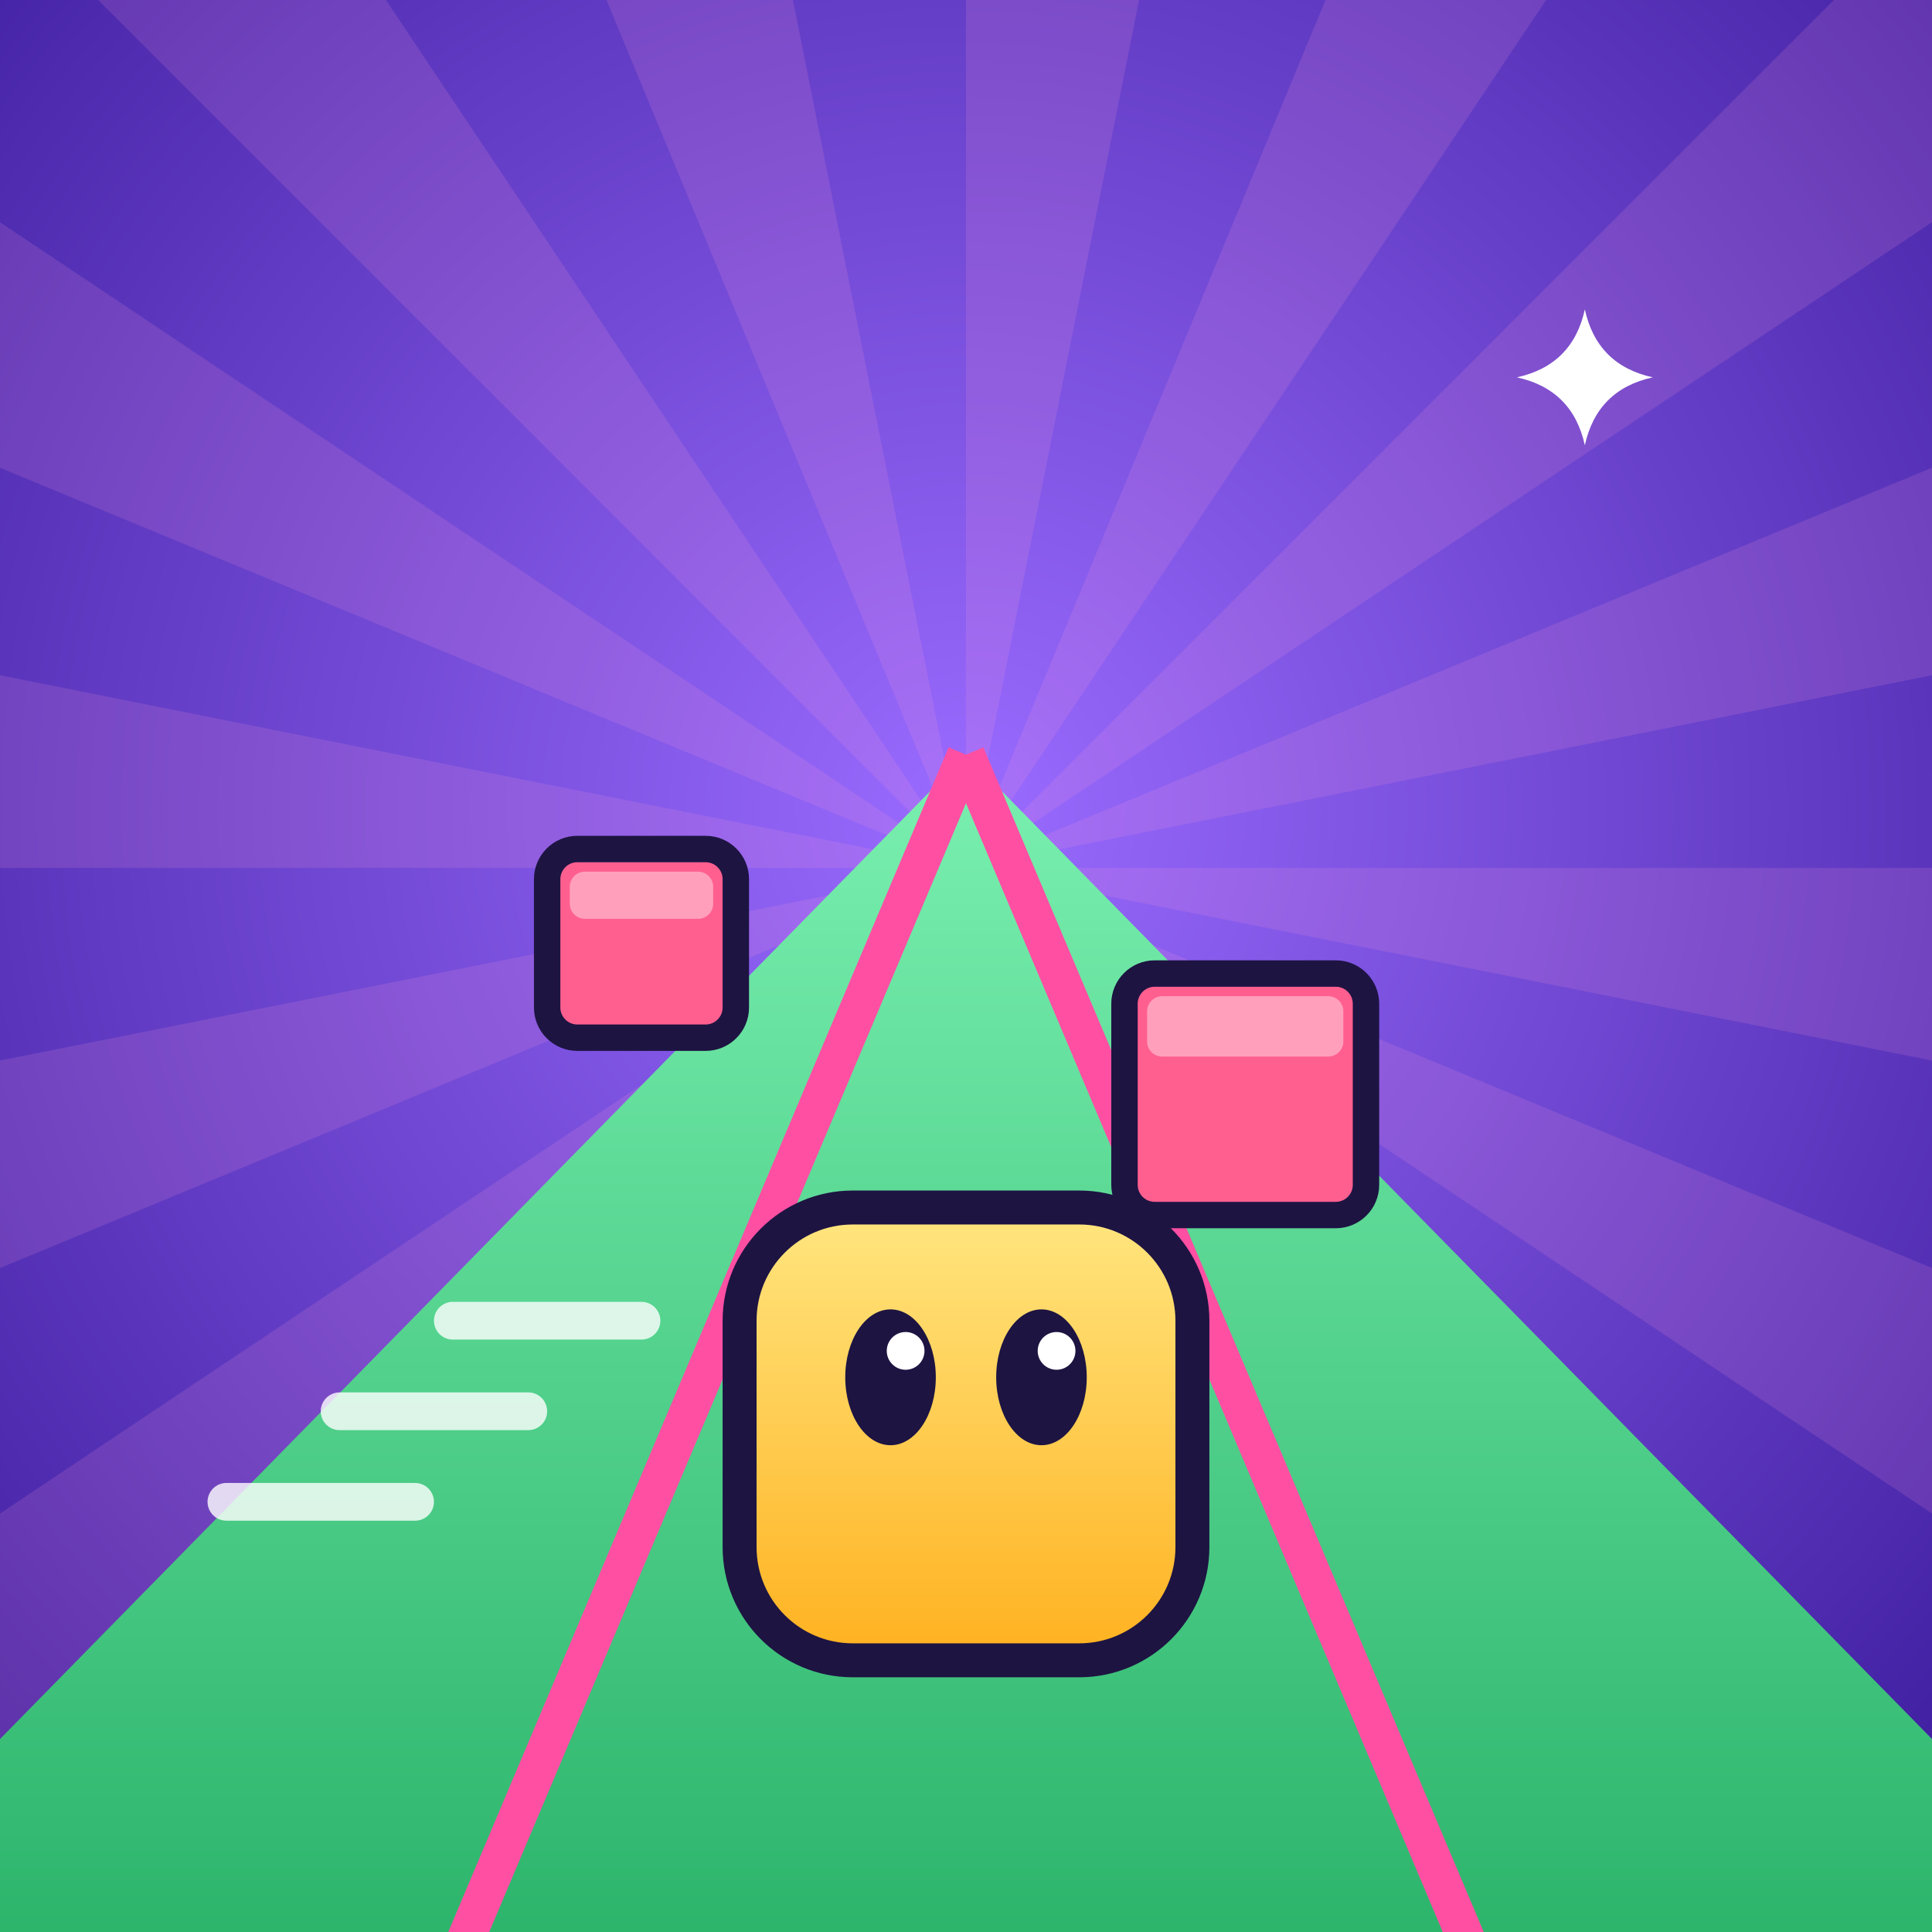
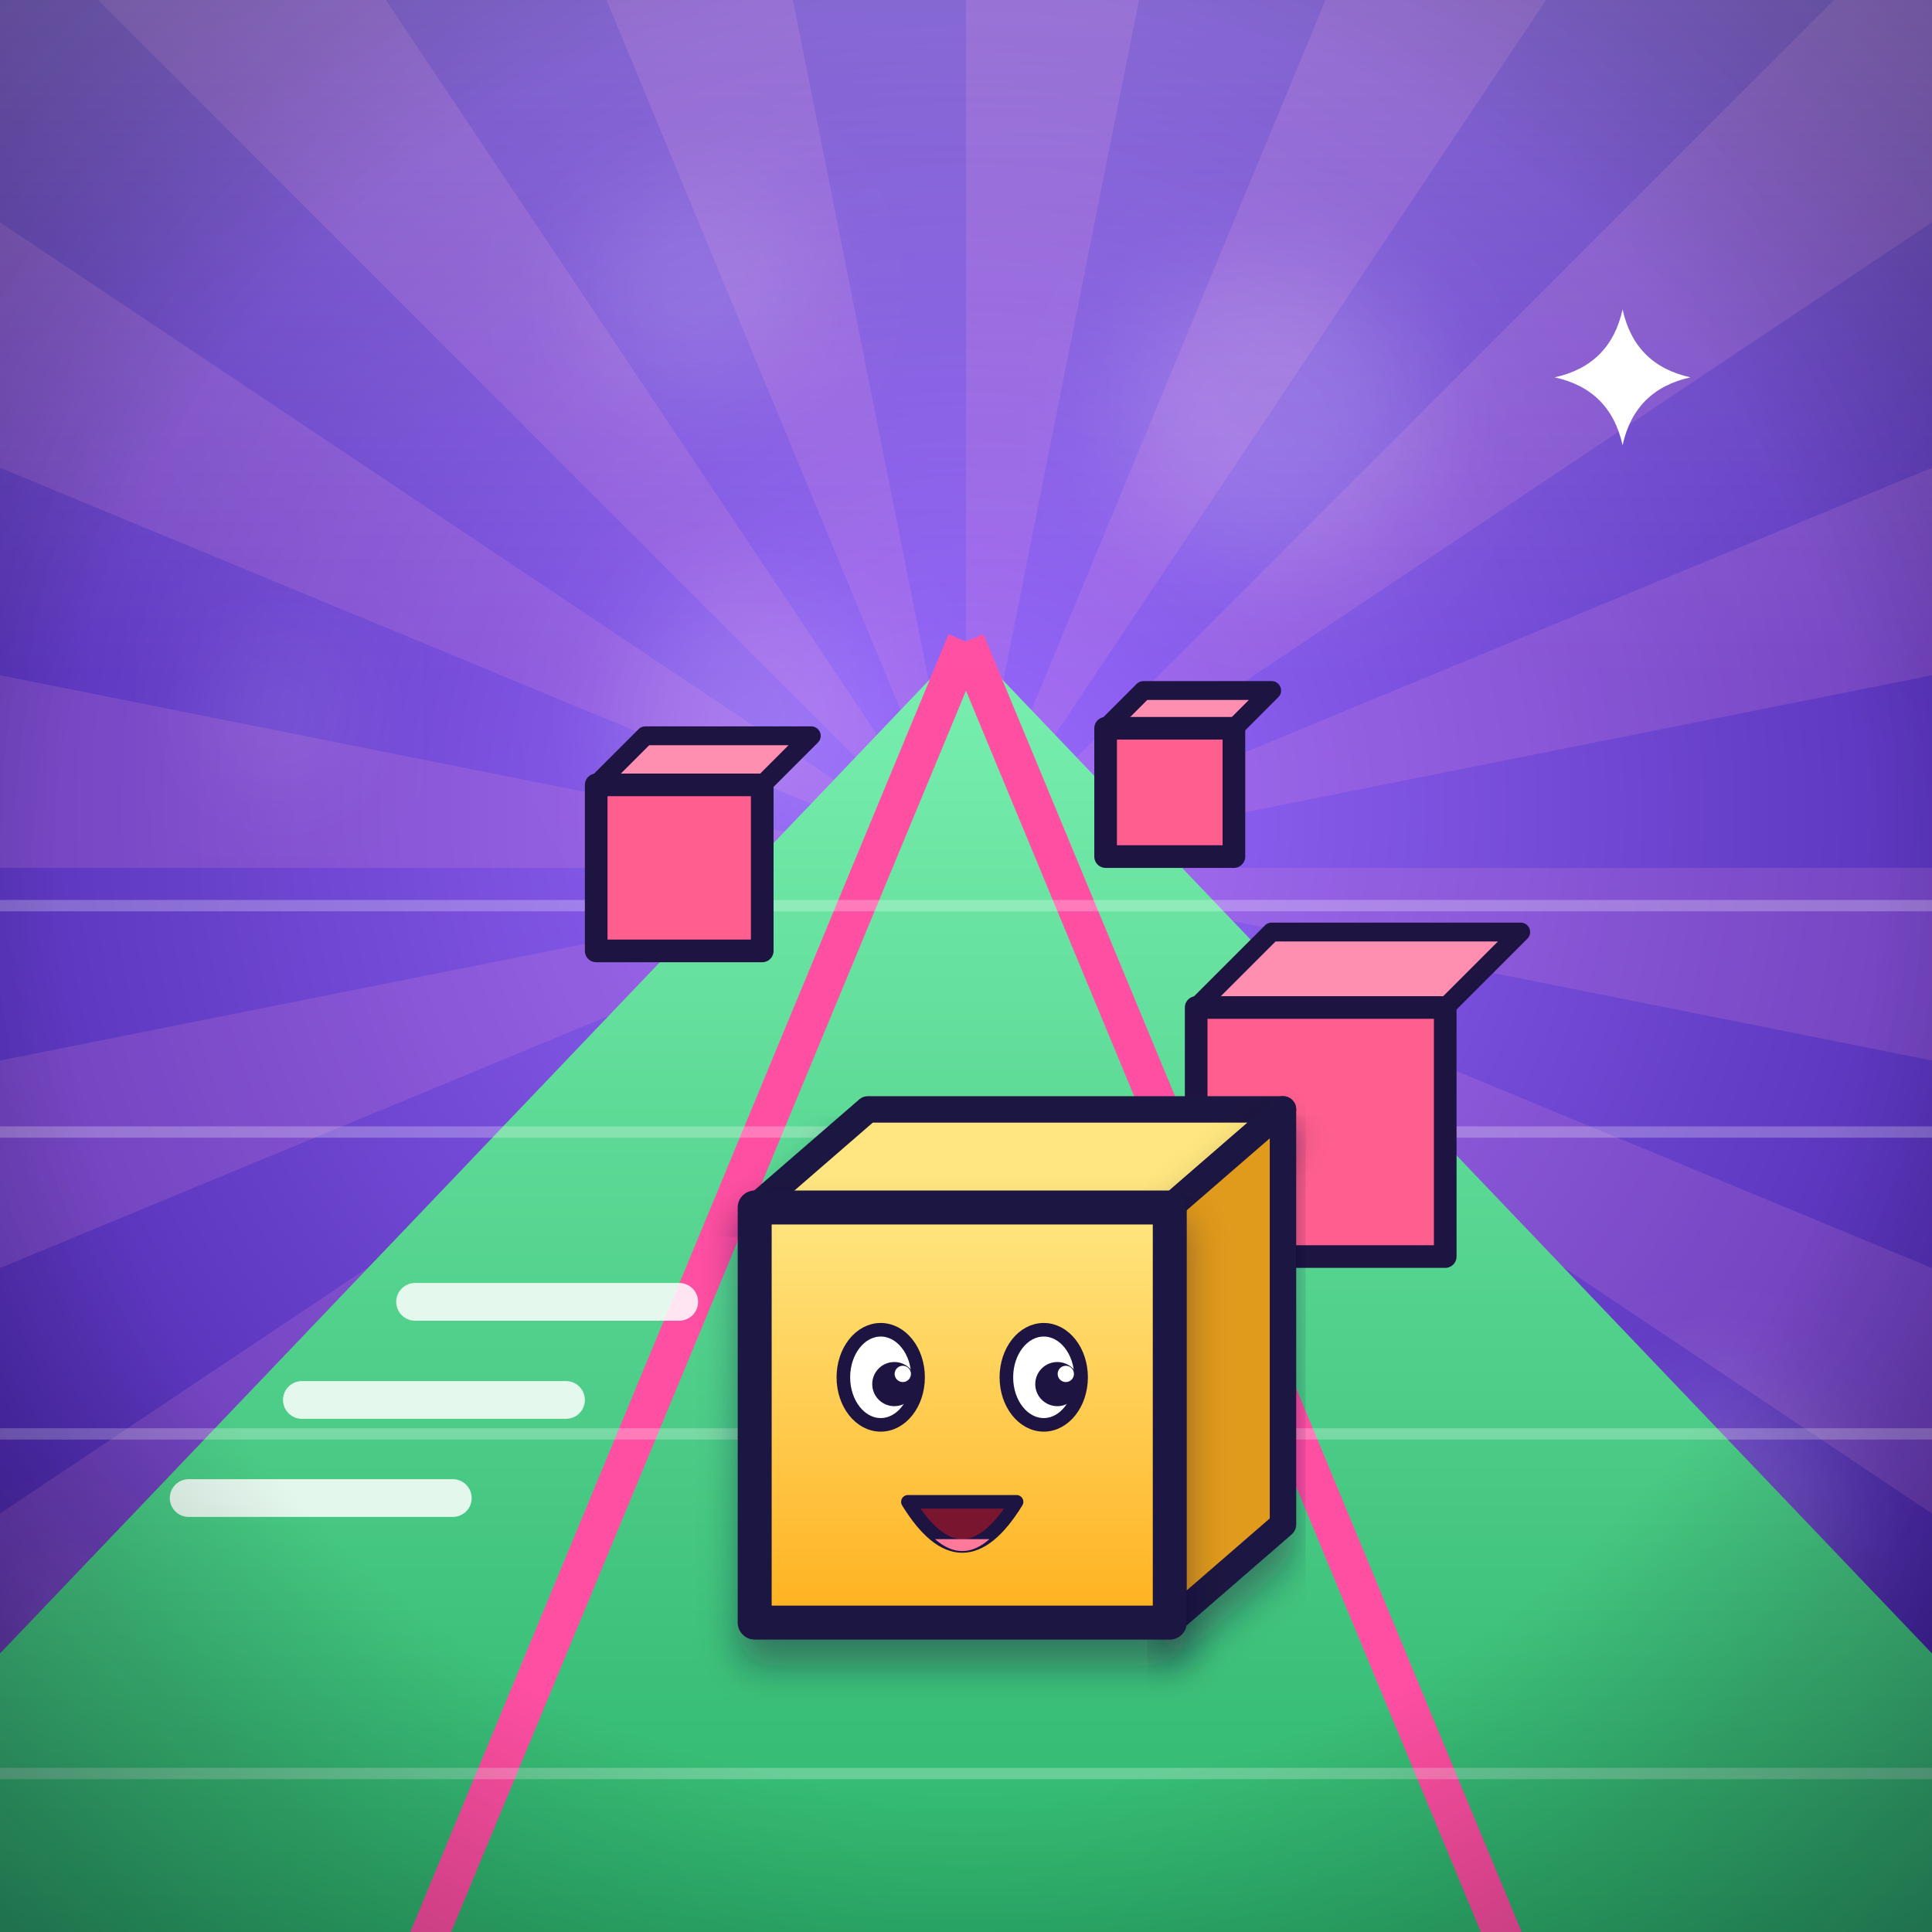
<svg xmlns="http://www.w3.org/2000/svg" viewBox="0 0 512 512" width="512" height="512">
  <defs>
+     <filter id="ds" x="-20%" y="-20%" width="140%" height="150%">
+       <feDropShadow dx="0" dy="7" stdDeviation="5" flood-color="#140c33" flood-opacity=".38" />
+     </filter>
+     <filter id="bk" x="-50%" y="-50%" width="200%" height="200%">
+       <feGaussianBlur stdDeviation="14" />
+     </filter>
+     <radialGradient id="vig" cx=".5" cy=".46" r=".75">
+       <stop offset=".62" stop-color="#000" stop-opacity="0" />
+       <stop offset="1" stop-color="#0a0620" stop-opacity=".42" />
+     </radialGradient>
+     <linearGradient id="gl" x1="0" y1="0" x2="0" y2="1">
+       <stop offset="0" stop-color="#fff" stop-opacity=".22" />
+       <stop offset=".35" stop-color="#fff" stop-opacity="0" />
+     </linearGradient>
    <radialGradient id="g1" cx="0.5" cy="0.42" r="0.75">
      <stop offset="0" stop-color="#9a6bff" />
      <stop offset="1" stop-color="#3a1a9a" />
    </radialGradient>
    <linearGradient id="g2" x1="0" y1="0" x2="0" y2="1">
      <stop offset="0" stop-color="#7af0b0" />
      <stop offset="1" stop-color="#2bb36a" />
    </linearGradient>
    <linearGradient id="g3" x1="0" y1="0" x2="0" y2="1">
      <stop offset="0" stop-color="#ffe680" />
      <stop offset="1" stop-color="#ffb11f" />
    </linearGradient>
  </defs>
  <rect width="512" height="512" fill="url(#g1)" />
  <path d="M256 230L956 230L943 367ZM256 230L903 498L838 619ZM256 230L751 725L645 812ZM256 230L524 877L393 917ZM256 230L256 930L119 917ZM256 230L-12 877L-133 812ZM256 230L-239 725L-326 619ZM256 230L-391 498L-431 367ZM256 230L-444 230L-431 93ZM256 230L-391 -38L-326 -159ZM256 230L-239 -265L-133 -352ZM256 230L-12 -417L119 -457ZM256 230L256 -470L393 -457ZM256 230L524 -417L645 -352ZM256 230L751 -265L838 -159ZM256 230L903 -38L943 93Z" fill="#ff9ad5" opacity="0.15" />
-   <path d="M256 200 L-60 522 H572Z" fill="url(#g2)" />
-   <path d="M256 200 L120 522 M256 200 L392 522" stroke="#ff4fa3" stroke-width="10" />
-   <rect x="145.0" y="225.0" width="50" height="50" rx="8" fill="#ff5f8f" stroke="#1d1442" stroke-width="7" stroke-linejoin="round" stroke-linecap="round" />
-   <rect x="151.0" y="231.0" width="38" height="12.5" rx="4" fill="#fff" opacity=".4" />
-   <rect x="298.0" y="258.0" width="64" height="64" rx="8" fill="#ff5f8f" stroke="#1d1442" stroke-width="7" stroke-linejoin="round" stroke-linecap="round" />
-   <rect x="304.0" y="264.0" width="52" height="16.0" rx="4" fill="#fff" opacity=".4" />
-   <rect x="196" y="320" width="120" height="120" rx="30" fill="url(#g3)" stroke="#1d1442" stroke-width="9" stroke-linejoin="round" stroke-linecap="round" />
-   <ellipse cx="236" cy="365" rx="12" ry="18" fill="#1d1442" />
-   <ellipse cx="276" cy="365" rx="12" ry="18" fill="#1d1442" />
-   <circle cx="240" cy="358" r="5" fill="#fff" />
-   <circle cx="280" cy="358" r="5" fill="#fff" />
-   <line x1="170" y1="350" x2="120" y2="350" stroke="#fff" stroke-width="10" stroke-linecap="round" opacity=".8" />
-   <line x1="140" y1="374" x2="90" y2="374" stroke="#fff" stroke-width="10" stroke-linecap="round" opacity=".8" />
-   <line x1="110" y1="398" x2="60" y2="398" stroke="#fff" stroke-width="10" stroke-linecap="round" opacity=".8" />
-   <path d="M420 82Q423.24 96.76 438 100Q423.24 103.24 420 118Q416.76 103.24 402 100Q416.76 96.76 420 82Z" fill="#fff" opacity="1" />
+   <circle cx="74" cy="189" r="19" fill="#fff" opacity="0.10" filter="url(#bk)" />
+   <circle cx="338" cy="111" r="40" fill="#fff" opacity="0.15" filter="url(#bk)" />
+   <circle cx="7" cy="444" r="31" fill="#fff" opacity="0.08" filter="url(#bk)" />
+   <circle cx="198" cy="190" r="34" fill="#fff" opacity="0.14" filter="url(#bk)" />
+   <circle cx="454" cy="405" r="37" fill="#fff" opacity="0.16" filter="url(#bk)" />
+   <circle cx="184" cy="77" r="30" fill="#fff" opacity="0.11" filter="url(#bk)" />
+   <path d="M256 170 L-80 522 H592Z" fill="url(#g2)" />
+   <path d="M256 170 L110 522 M256 170 L402 522" stroke="#ff4fa3" stroke-width="10" />
+   <line x1="-10" y1="240" x2="522" y2="240" stroke="#fff" stroke-width="3" opacity=".25" />
+   <line x1="-10" y1="300" x2="522" y2="300" stroke="#fff" stroke-width="3" opacity=".25" />
+   <line x1="-10" y1="380" x2="522" y2="380" stroke="#fff" stroke-width="3" opacity=".25" />
+   <line x1="-10" y1="470" x2="522" y2="470" stroke="#fff" stroke-width="3" opacity=".25" />
+   <path d="M158.0 208.0 l13 -13 h44 l-13 13Z" fill="#ff8fb0" stroke="#1d1442" stroke-width="5" stroke-linejoin="round" stroke-linecap="round" />
+   <rect x="158.0" y="208.0" width="44" height="44" fill="#ff5f8f" stroke="#1d1442" stroke-width="6" stroke-linejoin="round" stroke-linecap="round" />
+   <path d="M293.0 193.0 l10 -10 h34 l-10 10Z" fill="#ff8fb0" stroke="#1d1442" stroke-width="5" stroke-linejoin="round" stroke-linecap="round" />
+   <rect x="293.0" y="193.0" width="34" height="34" fill="#ff5f8f" stroke="#1d1442" stroke-width="6" stroke-linejoin="round" stroke-linecap="round" />
+   <path d="M317.0 267.0 l20 -20 h66 l-20 20Z" fill="#ff8fb0" stroke="#1d1442" stroke-width="5" stroke-linejoin="round" stroke-linecap="round" />
+   <rect x="317.0" y="267.0" width="66" height="66" fill="#ff5f8f" stroke="#1d1442" stroke-width="6" stroke-linejoin="round" stroke-linecap="round" />
+   <path d="M200 320 l30 -26 h110 l-30 26Z" fill="#ffe680" stroke="#1d1442" stroke-width="7" stroke-linejoin="round" stroke-linecap="round" filter="url(#ds)" />
+   <path d="M310 320 l30 -26 v110 l-30 26Z" fill="#e09a1f" stroke="#1d1442" stroke-width="7" stroke-linejoin="round" stroke-linecap="round" filter="url(#ds)" />
+   <rect x="200" y="320" width="110" height="110" fill="url(#g3)" stroke="#1d1442" stroke-width="9" stroke-linejoin="round" stroke-linecap="round" filter="url(#ds)" />
+   <ellipse cx="233.4" cy="365" rx="9.9" ry="12.6" fill="#fff" stroke="#1d1442" stroke-width="3.6" />
+   <circle cx="237.0" cy="366.8" r="5.85" fill="#1d1442" />
+   <circle cx="239.25" cy="364.1" r="2.16" fill="#fff" />
+   <ellipse cx="276.6" cy="365" rx="9.9" ry="12.6" fill="#fff" stroke="#1d1442" stroke-width="3.6" />
+   <circle cx="280.2" cy="366.8" r="5.85" fill="#1d1442" />
+   <circle cx="282.45" cy="364.1" r="2.16" fill="#fff" />
+   <path d="M240.6 398 Q255 421.4 269.4 398Z" fill="#7a1530" stroke="#1d1442" stroke-width="3.6" stroke-linejoin="round" />
+   <path d="M247.8 407.9 Q255 414.2 262.2 407.9" fill="#ff7a9a" />
+   <line x1="180" y1="345" x2="110" y2="345" stroke="#fff" stroke-width="10" stroke-linecap="round" opacity=".85" />
+   <line x1="150" y1="371" x2="80" y2="371" stroke="#fff" stroke-width="10" stroke-linecap="round" opacity=".85" />
+   <line x1="120" y1="397" x2="50" y2="397" stroke="#fff" stroke-width="10" stroke-linecap="round" opacity=".85" />
+   <path d="M430 82Q433.24 96.76 448 100Q433.24 103.24 430 118Q426.76 103.24 412 100Q426.76 96.76 430 82Z" fill="#fff" opacity="1" />
+   <rect width="512" height="512" fill="url(#vig)" />
+   <rect width="512" height="512" fill="url(#gl)" />
</svg>
